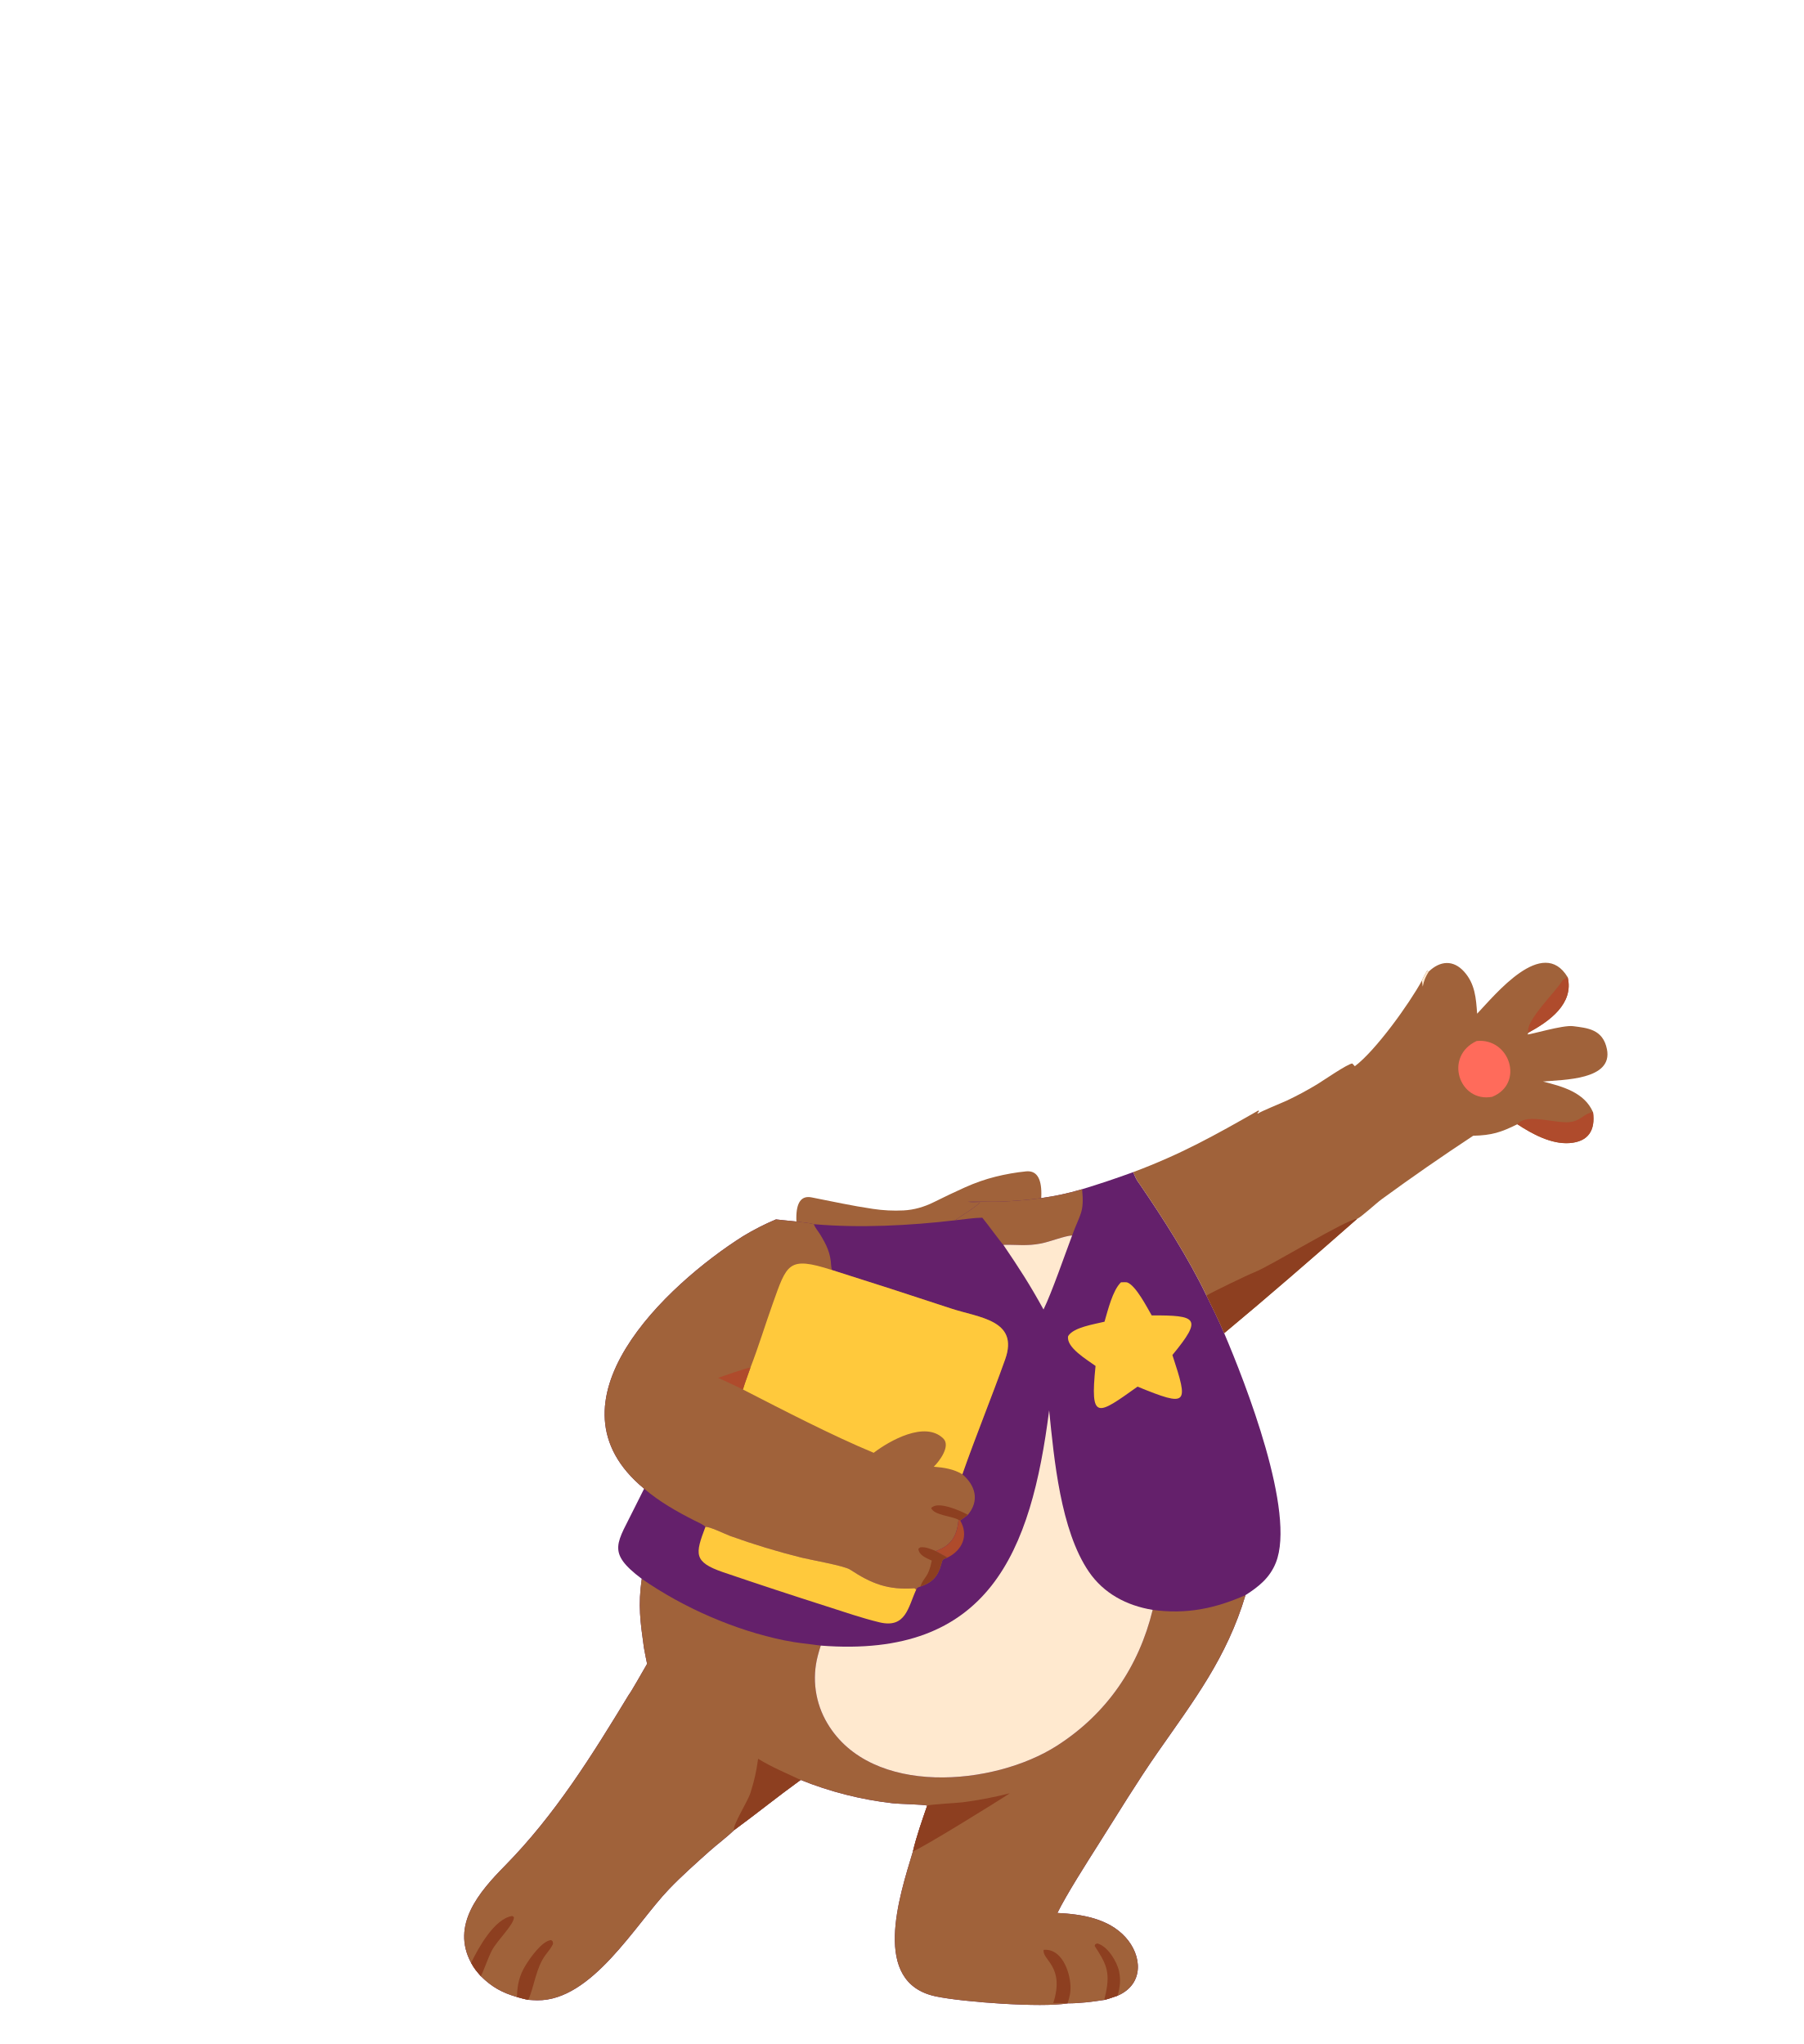
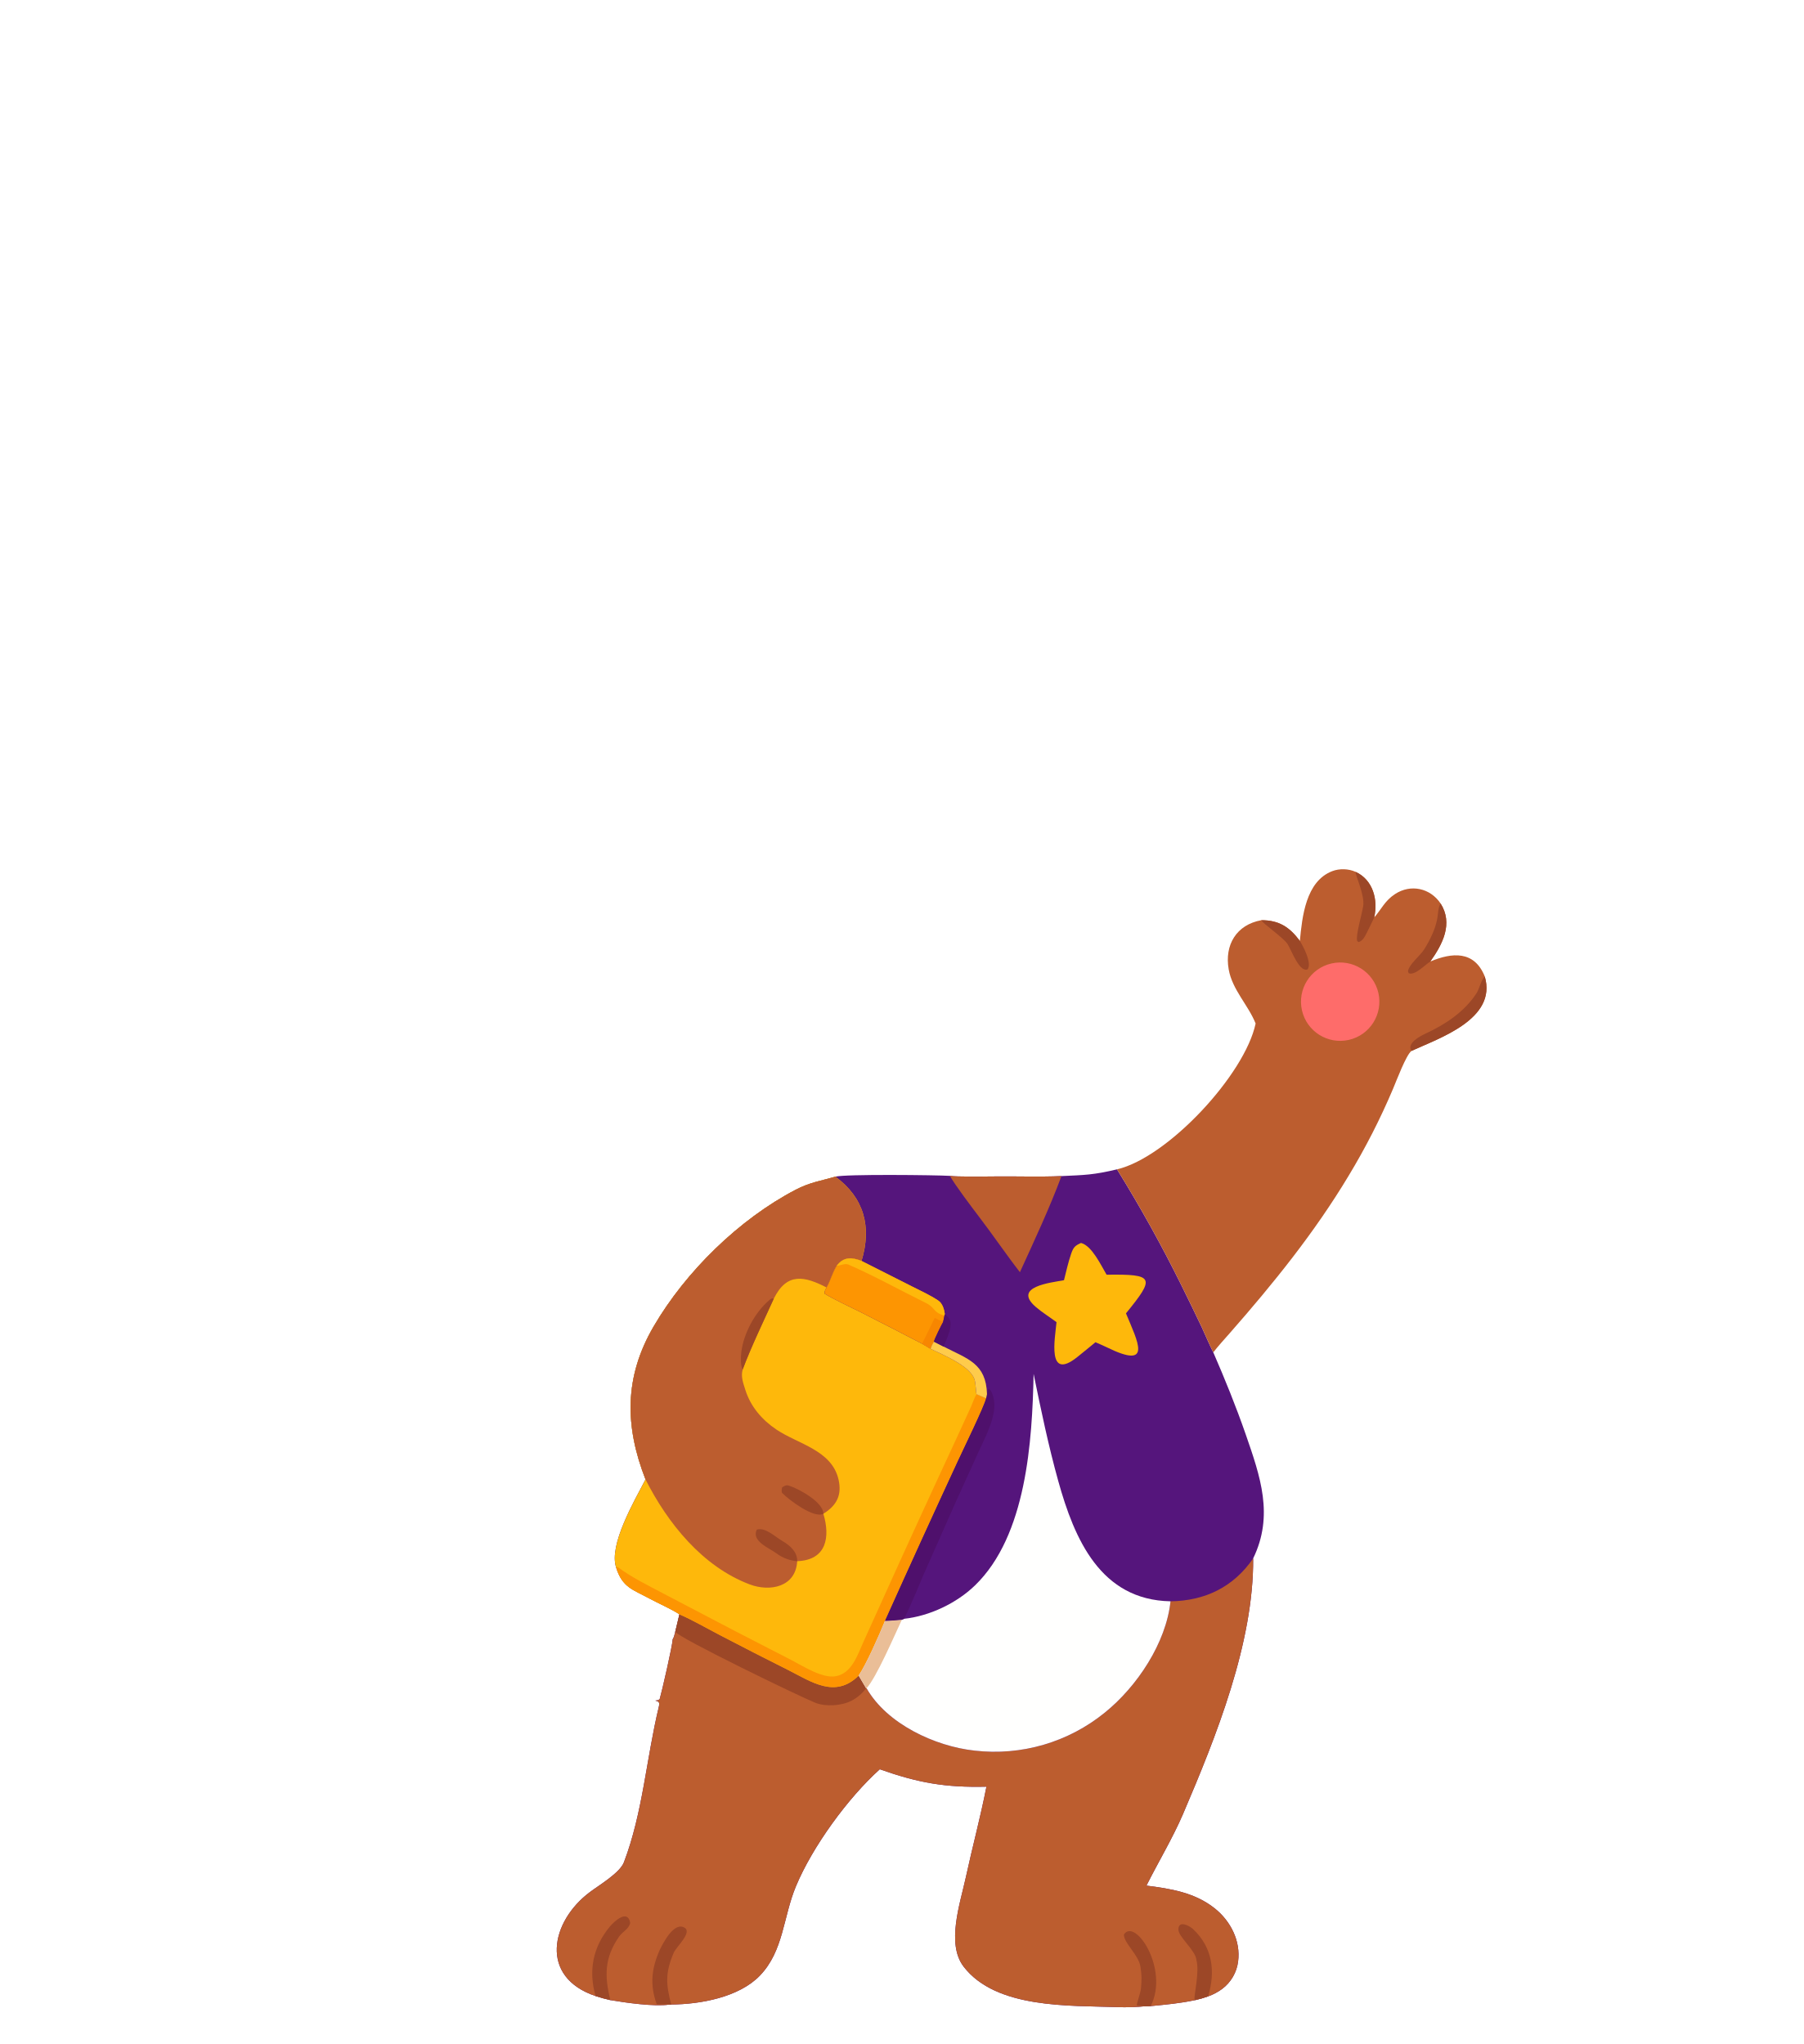
<svg xmlns="http://www.w3.org/2000/svg" width="1178" height="1335" viewBox="0 0 1178 1335" fill="none">
-   <path d="M520 795.561C520 785.227 523.333 780.727 530 782.061C536.667 783.394 543.333 784.727 550 786.061C556.667 787.394 563.333 788.561 570 789.561C576.667 790.561 583.333 790.894 590 790.561C596.667 790.227 603.333 788.394 610 785.061C616.667 781.727 623.333 778.561 630 775.561C636.667 772.561 643.333 770.227 650 768.561C656.667 766.894 663.333 765.727 670 765.061C676.667 764.394 680 769.227 680 779.561C680 789.894 676.667 795.227 670 795.561C663.333 795.894 656.667 797.394 650 800.061C643.333 802.727 636.667 805.061 630 807.061C623.333 809.061 616.667 810.227 610 810.561C603.333 810.894 596.667 811.227 590 811.561C583.333 811.894 576.667 812.061 570 812.061C563.333 812.061 556.667 812.061 550 812.061C543.333 812.061 536.667 811.894 530 811.561C523.333 811.227 520 805.894 520 795.561Z" fill="#A0623A" />
-   <path d="M706.617 776.712C717.83 773.309 728.952 769.587 739.956 765.559C741.482 769.079 741.951 770.447 744.285 773.518C759.591 795.87 776.02 821.618 787.819 846.167C791.763 854.23 795.935 862.476 799.384 870.749C813.283 903.341 846.38 987.874 833.081 1020.75C829.118 1030.56 821.999 1036.26 813.315 1041.81C801.072 1082.73 779.788 1110.33 755.863 1144.66C742.772 1163.44 729.656 1184.99 717.348 1204.46C709.864 1216.29 696.552 1237.1 690.476 1249.41C706.115 1250.19 723.574 1252.91 734.78 1265.08C745.927 1277.19 747.199 1295.88 729.877 1303.42C727.231 1304.31 723.717 1305.6 721.077 1306.22C713.123 1307.47 705.229 1308.45 697.152 1308.46C680.098 1311.36 628.886 1307.67 610.996 1303.89C568.613 1294.92 587.255 1238.66 596.164 1209.11C598.325 1199.74 602.329 1188.33 605.472 1179.27C602.477 1178.5 587.494 1178.3 582.599 1177.73C562.083 1175.36 541.978 1170.24 522.821 1162.53C507.82 1173.37 493.85 1184.7 479.29 1195.37C474.695 1199.87 468.215 1204.67 463.249 1209.11C454.188 1217.23 445.168 1225.19 436.757 1233.98C414.981 1256.7 386.559 1306.89 350.766 1306.46C348.839 1306.42 346.914 1306.32 344.993 1306.16C342.599 1305.73 339.955 1304.96 337.579 1304.32C327.721 1301.44 321.225 1297.82 313.987 1290.7C311.003 1287.25 309.854 1285.98 307.643 1282.03C294.316 1257.31 312.904 1235.67 329.68 1218.63C362.435 1185.36 386.57 1146.5 410.646 1106.83C411.852 1105.58 420.959 1089.39 422.547 1086.71C421.772 1083.32 421.13 1079.55 420.47 1076.1C418.101 1059.06 416.568 1048.57 419.06 1031.18C395.547 1013.49 403.069 1008.1 414.829 983.839C416.653 980.078 418.715 976.075 420.604 972.308C352.474 916.163 435.349 838.99 485.109 807.453C492.017 803.249 499.229 799.566 506.685 796.43C512.174 797.128 526.669 798.171 531.482 799.559C561.53 802.167 593.79 800.498 623.696 797.011C628.547 793.523 635.832 789.26 639.9 785.46C637.134 785.46 634.782 785.186 632.044 784.919C637.693 784.404 646.723 785.095 652.92 784.834C671.682 784.052 688.618 782.077 706.617 776.712Z" fill="#64206B" />
-   <path d="M419.06 1031.18C446.268 1050.05 479.726 1064.74 512.219 1071.38C521.142 1073.2 527.315 1073.57 535.953 1074.79C535.255 1076.94 534.62 1079.11 534.05 1081.3C530.061 1096.34 532.333 1112.36 540.348 1125.7C568.992 1173.76 649.093 1166.5 690.163 1140.19C722.785 1119.29 743.633 1088.63 752.694 1051.46C774.638 1054.49 793.373 1050.62 813.315 1041.82C801.072 1082.73 779.788 1110.33 755.863 1144.66C742.772 1163.44 729.656 1185 717.348 1204.46C709.864 1216.29 696.552 1237.1 690.476 1249.41C706.115 1250.19 723.574 1252.91 734.78 1265.08C745.927 1277.19 747.199 1295.88 729.877 1303.42C727.231 1304.31 723.717 1305.6 721.077 1306.22C713.123 1307.47 705.229 1308.45 697.152 1308.46C680.098 1311.36 628.886 1307.67 610.996 1303.89C568.613 1294.92 587.255 1238.66 596.164 1209.11C598.325 1199.74 602.329 1188.33 605.472 1179.27C602.477 1178.5 587.494 1178.3 582.599 1177.73C562.083 1175.36 541.978 1170.24 522.821 1162.53C507.82 1173.37 493.85 1184.7 479.29 1195.37C474.695 1199.87 468.215 1204.67 463.249 1209.11C454.188 1217.23 445.168 1225.2 436.757 1233.98C414.981 1256.7 386.559 1306.89 350.766 1306.46C348.839 1306.42 346.914 1306.32 344.993 1306.16C342.599 1305.73 339.955 1304.96 337.579 1304.32C327.721 1301.44 321.225 1297.82 313.987 1290.7C311.003 1287.25 309.854 1285.98 307.643 1282.03C294.316 1257.31 312.904 1235.67 329.68 1218.63C362.435 1185.36 386.57 1146.5 410.646 1106.83C411.852 1105.58 420.959 1089.39 422.547 1086.71C421.772 1083.32 421.13 1079.55 420.47 1076.1C418.101 1059.06 416.568 1048.57 419.06 1031.18Z" fill="#A0623A" />
-   <path d="M605.472 1179.27C607.684 1178.48 624.444 1177.64 628.457 1177.15C638.887 1175.82 649.223 1173.84 659.406 1171.23C653.409 1175.36 599.724 1208.57 596.164 1209.11C598.326 1199.74 602.33 1188.33 605.472 1179.27Z" fill="#8D3F20" />
-   <path d="M495.057 1148.71C503.342 1153.88 513.834 1158.31 522.821 1162.53C507.82 1173.37 493.85 1184.7 479.29 1195.37C478.232 1192.19 488.293 1176.61 490.064 1170.93C492.825 1162.09 493.733 1157.66 495.057 1148.71Z" fill="#8D3F20" />
-   <path d="M337.579 1304.32C337.756 1296.4 339.056 1290.33 343.316 1283.44C346.254 1278.68 353.957 1267.59 359.909 1267.12C361.355 1268.43 360.905 1267.62 361.123 1269.72C359.703 1272.55 358.102 1274.33 356.23 1276.83C350.007 1285.13 348.871 1297.42 344.993 1306.16C342.599 1305.73 339.955 1304.96 337.579 1304.32Z" fill="#8D3F20" />
-   <path d="M307.643 1282.03C312.294 1272.32 322.854 1253.1 334.473 1251.39L335.596 1252.1C335.834 1256.86 324.693 1267.23 321.24 1273.82C318.574 1278.91 315.842 1287.3 313.987 1290.7C311.003 1287.25 309.854 1285.98 307.643 1282.03Z" fill="#8D3F20" />
-   <path d="M681.48 1273.52C693.11 1272.42 698.534 1287.3 699.003 1296.79C699.231 1301.45 698.429 1304.1 697.152 1308.46C693.579 1308.2 691.363 1308.18 687.79 1308.27C695.476 1284.12 680.502 1280.36 681.48 1273.52Z" fill="#8D3F20" />
-   <path d="M721.077 1306.22C721.448 1304.68 721.807 1303.12 722.139 1301.57C725.093 1287.51 722.022 1282.04 714.812 1270.97L715.164 1269.91L716.455 1269.31C723.235 1270.94 729.408 1281.17 730.745 1287.54C731.996 1293.49 731.273 1297.71 729.878 1303.42C727.231 1304.31 723.717 1305.6 721.077 1306.22Z" fill="#8D3F20" />
-   <path d="M506.685 796.431C512.174 797.128 526.669 798.171 531.482 799.559C532.315 802.082 534.075 803.836 535.515 806.189C539.735 813.092 542.389 818.509 542.738 826.69L543.17 829.46C569.149 837.66 595.071 846.037 620.934 854.596C639.149 860.658 665.56 862.027 656.368 887.821C647.421 912.924 637.204 937.785 628.415 962.888C636.972 970.176 639.762 980.104 632.042 989.341L627.004 993.095L625.928 992.659C624.86 1003.14 621.481 1009.25 611.086 1013.04L618.783 1017.26C615.273 1018.69 615.645 1017.96 614.536 1021.95C612.363 1029.78 608.595 1033.66 600.948 1036.26C598.704 1037.19 599.474 1036.46 598.284 1038.21C597.904 1037.92 597.525 1037.64 597.146 1037.34C579.882 1038.58 569.108 1034.38 555.114 1025.15C551.305 1022.64 529.416 1018.82 523.591 1017.37C507.773 1013.45 492.167 1008.71 476.833 1003.19C473.491 1001.95 462.721 996.661 460.616 997.306C459.717 995.885 455.434 994.093 453.713 993.219C441.735 987.131 430.925 981.029 420.604 972.308C352.474 916.163 435.349 838.99 485.109 807.453C492.017 803.249 499.229 799.566 506.685 796.431Z" fill="#A0623A" />
-   <path d="M490.086 893.101C495.083 880.272 499.72 865.13 504.378 852.073C513.905 825.36 514.538 820.308 543.17 829.46C569.149 837.66 595.071 846.037 620.934 854.596C639.149 860.658 665.56 862.027 656.368 887.821C647.421 912.924 637.204 937.785 628.415 962.888C622.61 959.42 616.348 958.501 609.76 957.96C613.515 954.284 620.907 944.395 615.961 939.532C604.05 927.818 580.908 940.934 570.516 948.867C543.094 937.453 511.773 921.189 485.119 907.526C486.501 902.976 488.504 897.657 490.086 893.101Z" fill="#FFC93C" />
-   <path d="M608.454 1019.29C604.856 1017.53 600.065 1015.94 599.702 1011.54L600.911 1010.61C604.329 1010.14 607.86 1011.74 611.086 1013.04L618.783 1017.26C615.273 1018.69 615.645 1017.96 614.536 1021.95C612.362 1029.78 608.595 1033.66 600.948 1036.26C603.436 1029.38 606.142 1030.87 608.454 1019.29Z" fill="#8D3F20" />
-   <path d="M468.903 899.9C474.394 898.068 484.822 894.281 490.086 893.101C488.504 897.657 486.501 902.976 485.119 907.526C479.758 904.886 474.353 902.344 468.903 899.9Z" fill="#AF4B2C" />
-   <path d="M625.928 992.658C621.812 990.175 609.921 989.706 608.07 984.98C612.173 979.98 627.262 986.785 632.042 989.341L627.004 993.095L625.928 992.658Z" fill="#8D3F20" />
-   <path d="M535.954 1074.79C645.969 1083.38 673.331 1013.34 685.091 921.124C688.299 952.915 692.523 999.366 710.953 1026.44C720.699 1040.77 735.725 1048.68 752.694 1051.46C743.633 1088.63 722.785 1119.29 690.163 1140.19C649.093 1166.5 568.992 1173.76 540.348 1125.7C532.333 1112.36 530.061 1096.34 534.05 1081.3C534.62 1079.11 535.255 1076.94 535.954 1074.79Z" fill="#FFE9CF" />
-   <path d="M460.616 997.306C462.721 996.661 473.491 1001.95 476.833 1003.19C492.167 1008.71 507.774 1013.45 523.591 1017.37C529.416 1018.82 551.305 1022.64 555.115 1025.15C569.108 1034.38 579.882 1038.58 597.146 1037.34C597.525 1037.64 597.905 1037.92 598.284 1038.21C593.043 1049.55 591.595 1063.78 574.249 1059.58C562.56 1056.76 551.153 1052.77 539.692 1049.12C517.038 1041.89 494.454 1034.45 471.945 1026.78C452.781 1020.12 453.938 1014.95 460.616 997.306Z" fill="#FFC93C" />
-   <path d="M632.044 784.919C637.693 784.404 646.723 785.095 652.92 784.834C671.682 784.052 688.618 782.077 706.617 776.712C708.084 792.291 705.385 792.337 700.092 806.925C695.528 807.082 685.606 811.006 680 812.121C670.404 814.044 663.839 812.792 655.182 813.059C653.448 811.28 644.434 798.901 641.437 795.309C636.45 795.342 628.835 796.431 623.697 797.011C628.547 793.523 635.832 789.26 639.9 785.46C637.134 785.46 634.782 785.186 632.044 784.919Z" fill="#A0623A" />
-   <path d="M655.182 813.059C663.839 812.792 670.404 814.044 680 812.121C685.606 811.006 695.529 807.082 700.092 806.925C695.437 819.265 686.793 844.329 681.415 855.274C672.379 838.853 665.736 828.645 655.182 813.059Z" fill="#FFE9CF" />
-   <path d="M625.928 992.659L627.004 993.095C632.68 1002.79 628.465 1012.47 618.783 1017.26L611.086 1013.04C621.481 1009.25 624.859 1003.14 625.928 992.659Z" fill="#AF4B2C" />
-   <path d="M731.977 837.517C732.733 837.478 735.477 837.38 736.012 837.569C741.768 839.59 749.115 854.12 752.049 859.119C781.522 859.061 785.603 860.71 765.576 885.005C776.189 917.421 775.994 919.227 742.805 905.655C716.52 924.39 711.676 928.294 715.392 892.149C709.975 888.153 695.946 880.005 697.497 872.613C701.044 866.883 714.388 864.941 721.227 863.252C723.476 855.704 726.501 842.83 731.977 837.517Z" fill="#FFC93C" />
-   <path d="M964.565 662.07C976.312 649.727 1007.38 611.156 1023.69 638.262C1027.88 655.59 1011.61 667.102 998.119 674.429L997.473 675.596C998.738 676 1020.46 669.319 1027.25 670.225C1036.42 671.444 1046.7 672.069 1049.33 685.289C1053.34 705.497 1020.77 705.118 1007.55 706.377C1020.12 709.564 1034.59 713.371 1040.24 726.415C1041.84 738.128 1037.28 745.683 1024.9 746.583C1012.95 747.443 1000.44 740.592 990.824 734.276C980.139 739.582 974.174 741.499 961.99 741.792C941.728 755.129 921.8 768.961 902.21 783.269C898.748 785.786 889.113 794.723 886.153 796.118C858.427 820.49 827.683 847.23 799.384 870.748C795.935 862.476 791.763 854.23 787.819 846.167C776.02 821.618 759.591 795.87 744.285 773.518C741.951 770.447 741.482 769.079 739.956 765.559C771.528 753.734 793.269 741.505 821.816 725.235L822.11 725.828L821.021 727.06L821.621 727.223C823.205 725.919 837.032 720.352 840.422 718.762C847.156 715.574 853.727 712.048 860.103 708.189C863.721 705.999 880.012 694.747 883.037 694.597L884.706 696.384C898.311 686.163 920.183 655.714 928.521 640.424C929.616 637.878 930.516 636.367 931.885 633.997L933.012 634.513C940.392 627.465 948.997 626.749 956.083 634.648C963.209 642.6 963.841 651.96 964.565 662.07Z" fill="#A0623A" />
-   <path d="M787.819 846.167C791.776 843.742 814.815 832.635 819.085 830.972C829.939 826.742 879.986 795.837 886.153 796.118C858.428 820.49 827.684 847.23 799.384 870.749C795.936 862.477 791.763 854.23 787.819 846.167Z" fill="#8D3F20" />
-   <path d="M990.824 734.276C997.297 726.278 1017.39 734.934 1026.99 732.536C1033.38 730.939 1034.43 727.197 1040.24 726.415C1041.84 738.129 1037.28 745.683 1024.9 746.583C1012.95 747.443 1000.44 740.592 990.824 734.276Z" fill="#AF4B2C" />
-   <path d="M998.119 674.429C995.302 667.337 1016.42 647.273 1020.19 640.479C1020.53 639.867 1022.88 638.65 1023.69 638.262C1027.88 655.591 1011.61 667.102 998.119 674.429Z" fill="#AF4B2C" />
-   <path d="M931.885 633.997L933.013 634.513C930.803 638.202 929.942 640.007 929.042 644.396L928.521 640.425C929.616 637.878 930.516 636.367 931.885 633.997Z" fill="#FFE9CF" />
-   <path d="M964.239 679.911C985.889 677.701 995.641 707.739 974.383 716.369C952.759 720.352 942.693 689.93 964.239 679.911Z" fill="#FF6B5B" />
+   <path d="M693.142 768.135C708.46 767.426 713.954 767.401 729.4 763.736C744.617 788.296 758.65 813.568 771.452 839.466C775.938 848.535 780.361 857.642 784.708 866.78C787.075 871.85 789.795 878.457 792.274 883.275C799.861 900.728 807.158 918.711 813.396 936.689C823.012 964.389 831.932 989.792 818.311 1017.84C818.707 1073.04 794.073 1134.38 772.501 1184.8C765.83 1200.38 756.262 1216.31 748.627 1231.55C764.582 1233.59 780.334 1236.09 793.355 1246.53C803.609 1254.76 810.248 1267.77 808.481 1281.1C807.592 1288.25 803.823 1294.73 798.051 1299.04C795.534 1300.94 791.921 1302.89 788.928 1303.88C785.779 1304.96 783.82 1305.57 780.586 1306.31C770.086 1308.52 762.002 1309.2 751.39 1310.25L747.695 1310.33C743.064 1310.97 734.969 1311.12 729.807 1310.92C698.405 1309.8 650.473 1312.08 629.258 1284.49C617.776 1269.55 626.997 1243.09 630.611 1226.41C634.904 1206.61 640.24 1186.85 644.139 1166.94C617.081 1167.56 599.749 1164.46 574.487 1155.57C553.701 1174.3 530.578 1205.98 519.701 1232.1C511.358 1252.13 511.726 1274.21 496.218 1290.32C482.579 1304.49 457.381 1309.07 438.318 1309.21L437.028 1309.26C427.428 1310.75 408.165 1307.98 398.572 1306.33C395.051 1305.56 392.357 1304.75 388.904 1303.68C352.016 1291.29 359.482 1254.98 385.214 1235.76C391.484 1231.07 404.776 1223.21 407.412 1216.31C419.701 1184.16 422.096 1148.35 430.154 1114.96C430.916 1111.81 430.309 1111.32 427.878 1110.7C429.292 1110.53 429.712 1110.65 430.772 1109.73C431.969 1105.88 439.333 1073.86 439.225 1070.73C440.177 1069.28 440.467 1067.48 440.943 1065.73L443.658 1054.37C438.394 1050.85 430.078 1047.29 424.354 1044.18C413.204 1038.13 406.447 1036.93 402.338 1023.8C397.377 1009.07 414.224 980.327 421.51 966.247C407.956 931.539 407.501 899.454 426.845 866.315C447.774 830.461 482.649 796.339 519.564 777.056C528.761 772.252 536.01 771.26 545.508 768.523C551.489 766.763 611.652 767.453 620.292 767.995C624.813 768.67 642.117 768.459 647.605 768.379C662.312 768.161 678.579 768.794 693.142 768.135Z" fill="#55157C" />
+   <path d="M764.347 1045.86C786.914 1045.57 805.531 1036.48 818.311 1017.84C818.707 1073.04 794.073 1134.39 772.501 1184.8C765.83 1200.38 756.262 1216.31 748.627 1231.55C764.582 1233.59 780.334 1236.09 793.355 1246.53C803.609 1254.76 810.248 1267.77 808.481 1281.1C807.592 1288.25 803.823 1294.73 798.051 1299.04C795.534 1300.94 791.921 1302.89 788.928 1303.88C785.779 1304.96 783.82 1305.57 780.586 1306.31C770.086 1308.52 762.002 1309.2 751.39 1310.25L747.695 1310.33C743.064 1310.97 734.969 1311.12 729.807 1310.92C698.405 1309.8 650.473 1312.08 629.258 1284.49C617.776 1269.55 626.997 1243.09 630.611 1226.42C634.904 1206.61 640.24 1186.85 644.139 1166.94C617.081 1167.56 599.749 1164.46 574.487 1155.58C553.701 1174.3 530.578 1205.98 519.701 1232.1C511.358 1252.13 511.726 1274.21 496.218 1290.32C482.579 1304.49 457.381 1309.07 438.318 1309.22L437.028 1309.26C427.428 1310.75 408.165 1307.98 398.572 1306.33C395.051 1305.56 392.357 1304.76 388.904 1303.68C352.016 1291.29 359.482 1254.98 385.214 1235.76C391.484 1231.07 404.776 1223.21 407.412 1216.31C419.701 1184.16 422.096 1148.35 430.154 1114.96C430.916 1111.81 430.309 1111.32 427.878 1110.7C429.292 1110.53 429.712 1110.65 430.772 1109.73C431.969 1105.88 439.333 1073.86 439.225 1070.74C440.177 1069.28 440.467 1067.49 440.943 1065.73L443.658 1054.37L444.097 1054.56C451.033 1057.5 463.121 1064.28 470.118 1067.94C484.849 1075.63 499.644 1083.19 514.501 1090.63C530.019 1098.46 545.34 1109.52 560.707 1094.37L565.582 1102.63L565.871 1102.64C579.099 1125.97 610.629 1140.58 636.351 1143.37C666.914 1146.91 697.613 1137.95 721.471 1118.52C742.566 1101.49 761.455 1073.03 764.347 1045.86Z" fill="#BC5D2F" />
+   <path d="M443.658 1054.37L444.097 1054.56C451.033 1057.5 463.121 1064.28 470.118 1067.94C484.849 1075.63 499.644 1083.19 514.501 1090.63C530.02 1098.46 545.34 1109.52 560.707 1094.37L565.582 1102.63C563.088 1106.02 559.857 1108.79 556.132 1110.76C549.372 1114.24 539.019 1114.78 532.352 1112.12C522.405 1108.16 442.926 1069.66 440.943 1065.73L443.658 1054.37Z" fill="#9C4727" />
+   <path d="M388.904 1303.68C384.156 1287.17 387.137 1271.71 398.176 1258.37C401.064 1254.89 409.97 1246.64 411.523 1255.92C410.568 1260.05 406.644 1261.49 404.429 1264.63C394.537 1278.64 394.691 1290.76 398.572 1306.33C395.051 1305.56 392.357 1304.75 388.904 1303.68Z" fill="#9C4727" />
+   <path d="M428.864 1309.06C424.259 1296.54 425.395 1285.68 430.837 1273.48C433.164 1268.77 440.218 1254.89 447.071 1259.08C452.123 1262.16 441.588 1271.55 439.952 1275.37C434.353 1288.43 434.798 1295.92 438.318 1309.21L437.028 1309.26C434.19 1309.12 431.713 1309.02 428.864 1309.06Z" fill="#9C4727" />
+   <path d="M747.695 1310.33L742.379 1309.96C742.025 1308.6 744.809 1301.95 745.072 1298.51C745.527 1292.45 745.607 1290.49 744.713 1284.54C743.54 1276.69 733.817 1269.13 733.898 1263.52C741.11 1252.2 763.704 1286.02 751.39 1310.25L747.695 1310.33Z" fill="#9C4727" />
+   <path d="M780.586 1306.31L780.072 1305.96C779.413 1303.96 783.397 1287.98 781.282 1280.31C780.795 1273.78 769.39 1265.12 769.481 1260.08C769.594 1253.91 776.79 1257.83 779.028 1259.93C791.915 1272.03 793.741 1287.63 788.928 1303.88C785.78 1304.96 783.82 1305.57 780.586 1306.31Z" fill="#9C4727" />
+   <path d="M421.51 966.247C407.956 931.539 407.501 899.454 426.845 866.315C447.774 830.461 482.649 796.339 519.564 777.056C528.761 772.252 536.01 771.26 545.508 768.522C564.255 782.295 569.337 801.277 562.568 823.555C556.238 821.108 550.835 820.717 546.336 826.794C543.535 831.162 542.216 836.816 539.727 840.885C539.047 842.309 538.201 843.508 538.496 844.959C544.118 848.487 555.873 853.937 562.439 857.235C575.7 863.948 588.918 870.747 602.091 877.627L607.635 880.952C615.74 884.833 632.972 891.878 636.224 900.573C637.248 903.309 637.247 909.84 637.709 910.622L643.903 913.309C642.774 918.47 628.904 946.818 625.582 954.067C609.484 988.839 593.587 1023.7 577.892 1058.66C574.308 1067.5 565.776 1086.96 560.707 1094.37C545.34 1109.52 530.019 1098.46 514.501 1090.63C499.644 1083.19 484.849 1075.63 470.118 1067.94C463.121 1064.28 451.033 1057.49 444.097 1054.56L443.658 1054.37C438.394 1050.85 430.078 1047.29 424.354 1044.18C413.204 1038.13 406.447 1036.93 402.338 1023.8C397.377 1009.07 414.224 980.327 421.51 966.247Z" fill="#FEB80B" />
+   <path d="M421.511 966.247C407.956 931.539 407.502 899.454 426.845 866.315C447.774 830.461 482.649 796.339 519.565 777.056C528.761 772.252 536.01 771.26 545.508 768.522C564.255 782.295 569.337 801.277 562.568 823.555C556.238 821.108 550.835 820.717 546.336 826.794C543.536 831.162 542.216 836.816 539.727 840.885C525.582 833.625 513.948 830.707 505.31 848.144C498.809 862.449 490.372 879.95 484.982 894.448C483.654 898.94 485.278 903.287 486.63 907.527C490.049 918.609 497.527 927.347 507.07 933.739C521.236 943.226 543.189 947.145 547.564 966.364C549.882 976.552 546.321 983.266 537.661 988.678C542.169 1003.74 539.906 1018.95 520.564 1019.65C519.627 1036.65 502.668 1039.8 489.494 1034.8C458.699 1023.13 436.014 994.937 421.511 966.247Z" fill="#BC5D2F" />
+   <path d="M484.982 894.449C483.432 892.072 483.71 886.081 484.076 883.099C485.568 870.957 492.876 857.337 502.136 849.328C503.658 848.016 503.841 847.931 505.31 848.145C498.809 862.45 490.372 879.951 484.982 894.449Z" fill="#9C4727" />
+   <path d="M494.158 999.059C499.657 997.26 506.098 1003.7 510.944 1006.52C515.936 1009.43 520.692 1013.55 520.564 1019.65C515.991 1019.36 510.964 1017.5 507.336 1014.77C502.265 1010.96 490.553 1006.69 494.158 999.059Z" fill="#9C4727" />
+   <path d="M510.715 971.408C512.432 970.439 513.26 969.684 515.435 970.396C521.785 972.473 537.605 981.066 537.661 988.679C531.568 992.009 515.245 979.695 510.789 975.139C510.127 974.459 510.538 972.323 510.715 971.408Z" fill="#9C4727" />
+   <path d="M637.709 910.621L643.903 913.309C642.774 918.47 628.904 946.817 625.582 954.066C609.484 988.839 593.587 1023.7 577.892 1058.66C574.308 1067.49 565.776 1086.96 560.707 1094.37C545.34 1109.52 530.019 1098.46 514.501 1090.63C499.644 1083.19 484.849 1075.63 470.118 1067.94C463.121 1064.28 451.033 1057.49 444.097 1054.56L443.658 1054.37C438.394 1050.85 430.078 1047.28 424.354 1044.18C413.204 1038.12 406.447 1036.93 402.338 1023.8L403.414 1023.5C412.504 1030.28 422.609 1035.18 432.614 1040.49L480.254 1065.43L516.398 1084.05C524.433 1088.18 536.826 1096.36 545.763 1094.79C556.283 1092.95 560.054 1080.7 563.913 1072.16L575.879 1045.75C591.422 1011.28 607.171 976.894 623.127 942.604L634.136 918.593C635.116 916.419 636.462 912.291 637.709 910.621Z" fill="#FD9502" />
+   <path d="M590.339 1057.3C607.002 1055.49 624.616 1047.14 636.637 1035.51C670.361 1002.89 674.023 941.144 674.944 897.34C679.725 920.752 684.64 944.313 691.043 967.339C701.596 1005.26 718.633 1045 764.347 1045.86C761.456 1073.03 742.566 1101.49 721.471 1118.52C697.613 1137.95 666.914 1146.91 636.351 1143.37C610.629 1140.58 579.099 1125.97 565.871 1102.64L565.582 1102.63L560.707 1094.37C565.777 1086.96 574.308 1067.5 577.892 1058.66C581.36 1058.6 585.395 1058.19 588.905 1057.9L590.339 1057.3Z" fill="#FFFFFE" />
+   <path d="M577.892 1058.66C581.36 1058.6 585.395 1058.19 588.905 1057.9C583.956 1068.43 572.319 1095.57 565.871 1102.64L565.582 1102.63L560.707 1094.37C565.777 1086.96 574.308 1067.5 577.892 1058.66Z" fill="#EABE97" />
+   <path d="M620.292 767.995C624.813 768.67 642.117 768.459 647.605 768.378C662.313 768.161 678.579 768.794 693.142 768.135C685.298 789.193 675.356 810.411 666 830.911C657.036 819.373 648.219 806.355 639.257 794.637C635.083 789.179 623.215 773.429 620.292 767.995Z" fill="#BC5D2F" />
+   <path d="M546.336 826.793C550.835 820.717 556.238 821.108 562.568 823.554L595.111 840.001C600.909 842.929 607.244 845.826 612.648 849.407C615.47 851.281 616.513 855.088 616.977 858.294L616.735 859.215C616.467 860.538 616.197 862.058 615.86 863.343C614.712 865.361 610.247 874.238 609.823 876.251C608.726 878.178 608.35 878.863 607.635 880.951L602.091 877.627C588.918 870.747 575.7 863.948 562.439 857.234C555.873 853.937 544.118 848.487 538.496 844.958C538.201 843.508 539.047 842.308 539.727 840.884C542.216 836.815 543.535 831.162 546.336 826.793Z" fill="#FD9502" />
+   <path d="M546.336 826.793C550.835 820.717 556.238 821.108 562.568 823.554L595.111 840.001C600.909 842.929 607.244 845.826 612.648 849.407C615.47 851.281 616.513 855.088 616.977 858.294L616.735 859.215C609.114 857.256 610.921 854.103 604.667 851.035C587.766 842.742 571.196 833.4 553.942 825.91C551.829 824.995 548.758 826.536 546.336 826.793Z" fill="#FEB80B" />
+   <path d="M610.374 860.741C612.393 861.876 613.717 862.449 615.86 863.343C614.712 865.361 610.247 874.238 609.823 876.251C608.726 878.178 608.35 878.863 607.635 880.951L602.091 877.627C604.905 872.027 607.666 866.395 610.374 860.741Z" fill="#F78601" />
+   <path d="M644.506 910.557L644.987 907.549L645.755 907.019C647.343 907.939 648.255 911.028 648.715 912.736C651.673 923.743 643.279 938.777 638.759 948.74L623.504 982.334L603.459 1027.59C599.713 1036.2 594.595 1049.07 590.339 1057.3L588.905 1057.9C585.395 1058.19 581.36 1058.6 577.892 1058.66C593.587 1023.7 609.484 988.839 625.582 954.067C628.904 946.818 642.774 918.47 643.903 913.309L644.506 910.557Z" fill="#4F106C" />
+   <path d="M609.823 876.251L616.146 879.485C631.797 887.542 643.923 890.385 644.506 910.557L643.903 913.309L637.709 910.622C637.247 909.84 637.248 903.309 636.224 900.573C632.973 891.878 615.74 884.833 607.635 880.952C608.35 878.864 608.726 878.178 609.823 876.251Z" fill="#FECB4B" />
+   <path d="M616.977 858.295C619.989 860.849 621.235 862.476 620.601 866.829C620.013 870.871 617.745 875.668 616.146 879.485L609.823 876.251C610.247 874.238 614.712 865.362 615.86 863.343C616.197 862.059 616.467 860.538 616.735 859.216L616.977 858.295Z" fill="#4F106C" />
+   <path d="M705.896 811.817C713.006 813.633 718.842 826.21 722.601 832.549C753.778 832.126 754.447 834.262 735.258 857.797C742.941 876.422 752.985 894.823 722.67 879.934C720.373 878.81 717.696 877.707 715.346 876.647C711.373 879.897 707.427 883.168 703.417 886.364C683.483 902.27 688.907 874.211 689.903 863.541C685.684 860.415 680.255 856.983 676.346 853.6C660.959 840.285 686.278 837.764 694.775 836.141C696.167 830.6 697.629 824.133 699.481 818.79C700.948 814.555 702.073 813.533 705.896 811.817Z" fill="#FEB80B" />
+   <path d="M848.803 614.545C850.302 598.782 852.658 575.676 869.882 569C874.631 567.16 880.542 567.32 885.206 569.434C896.615 574.643 899.978 587.8 897.349 599.223C902.093 593.765 904.293 588.297 910.927 583.95C921.244 577.193 933.971 580.043 940.707 590.093C949.048 603.238 942.029 616.691 933.987 627.988C948.068 622.084 962.728 620.662 969.56 637.798C977.714 665.624 939.689 678.077 921.662 686.4C918.16 689.083 911.858 705.926 909.61 711.223C901.332 730.776 891.663 749.711 880.676 767.882C858.355 805.082 831.439 838.374 802.88 870.892C799.406 874.854 795.46 879.137 792.274 883.275C789.795 878.457 787.075 871.85 784.709 866.78C780.361 857.642 775.939 848.535 771.452 839.466C758.65 813.568 744.617 788.296 729.4 763.736C762.687 755.917 812.925 701.763 819.912 668.489C815.125 656.449 804.68 646.473 802.329 633.131C799.502 617.133 807.383 603.962 823.66 601.011C835.161 601.009 842.057 605.456 848.803 614.545Z" fill="#BC5D2F" />
+   <path d="M921.662 686.4C918.31 681.408 927.45 676.653 930.887 675.066C943.817 669.095 956.159 660.925 964.088 648.824C966.101 645.752 967.086 640.025 969.56 637.799C977.714 665.624 939.689 678.078 921.662 686.4Z" fill="#9C4727" />
+   <path d="M940.706 590.093C949.048 603.238 942.029 616.69 933.987 627.988C930.485 630.168 923.894 637.381 919.863 635.627L919.392 634.328C920.296 629.543 927.235 624.412 929.987 620.047C932.027 616.811 933.5 614.105 935.085 610.596C936.514 607.504 937.606 604.263 938.34 600.935C939.186 597.193 938.913 592.752 940.706 590.093Z" fill="#9C4727" />
+   <path d="M885.205 569.434C896.615 574.643 899.977 587.799 897.349 599.223C895.775 602.63 894.141 606.005 892.434 609.346C891.084 611.937 889.917 614.458 887.16 615.334L886.228 614.587C885.13 611.12 889.291 597.295 890.163 591.804C891.32 584.573 884.868 571.504 885.205 569.434Z" fill="#9C4727" />
+   <path d="M823.66 601.012C835.16 601.009 842.056 605.456 848.803 614.545C851.158 618.341 856.775 629.003 853.894 633.079C848.497 635.414 843.395 620.674 840.782 616.626C838.03 612.364 824.184 602.909 823.66 601.012Z" fill="#9C4727" />
+   <path d="M869.352 629.295C883.144 626.097 896.915 634.708 900.079 648.51C903.238 662.312 894.591 676.059 880.783 679.186C867.023 682.302 853.332 673.694 850.184 659.941C847.031 646.189 855.603 632.481 869.352 629.295Z" fill="#FE6C6A" />
</svg>
